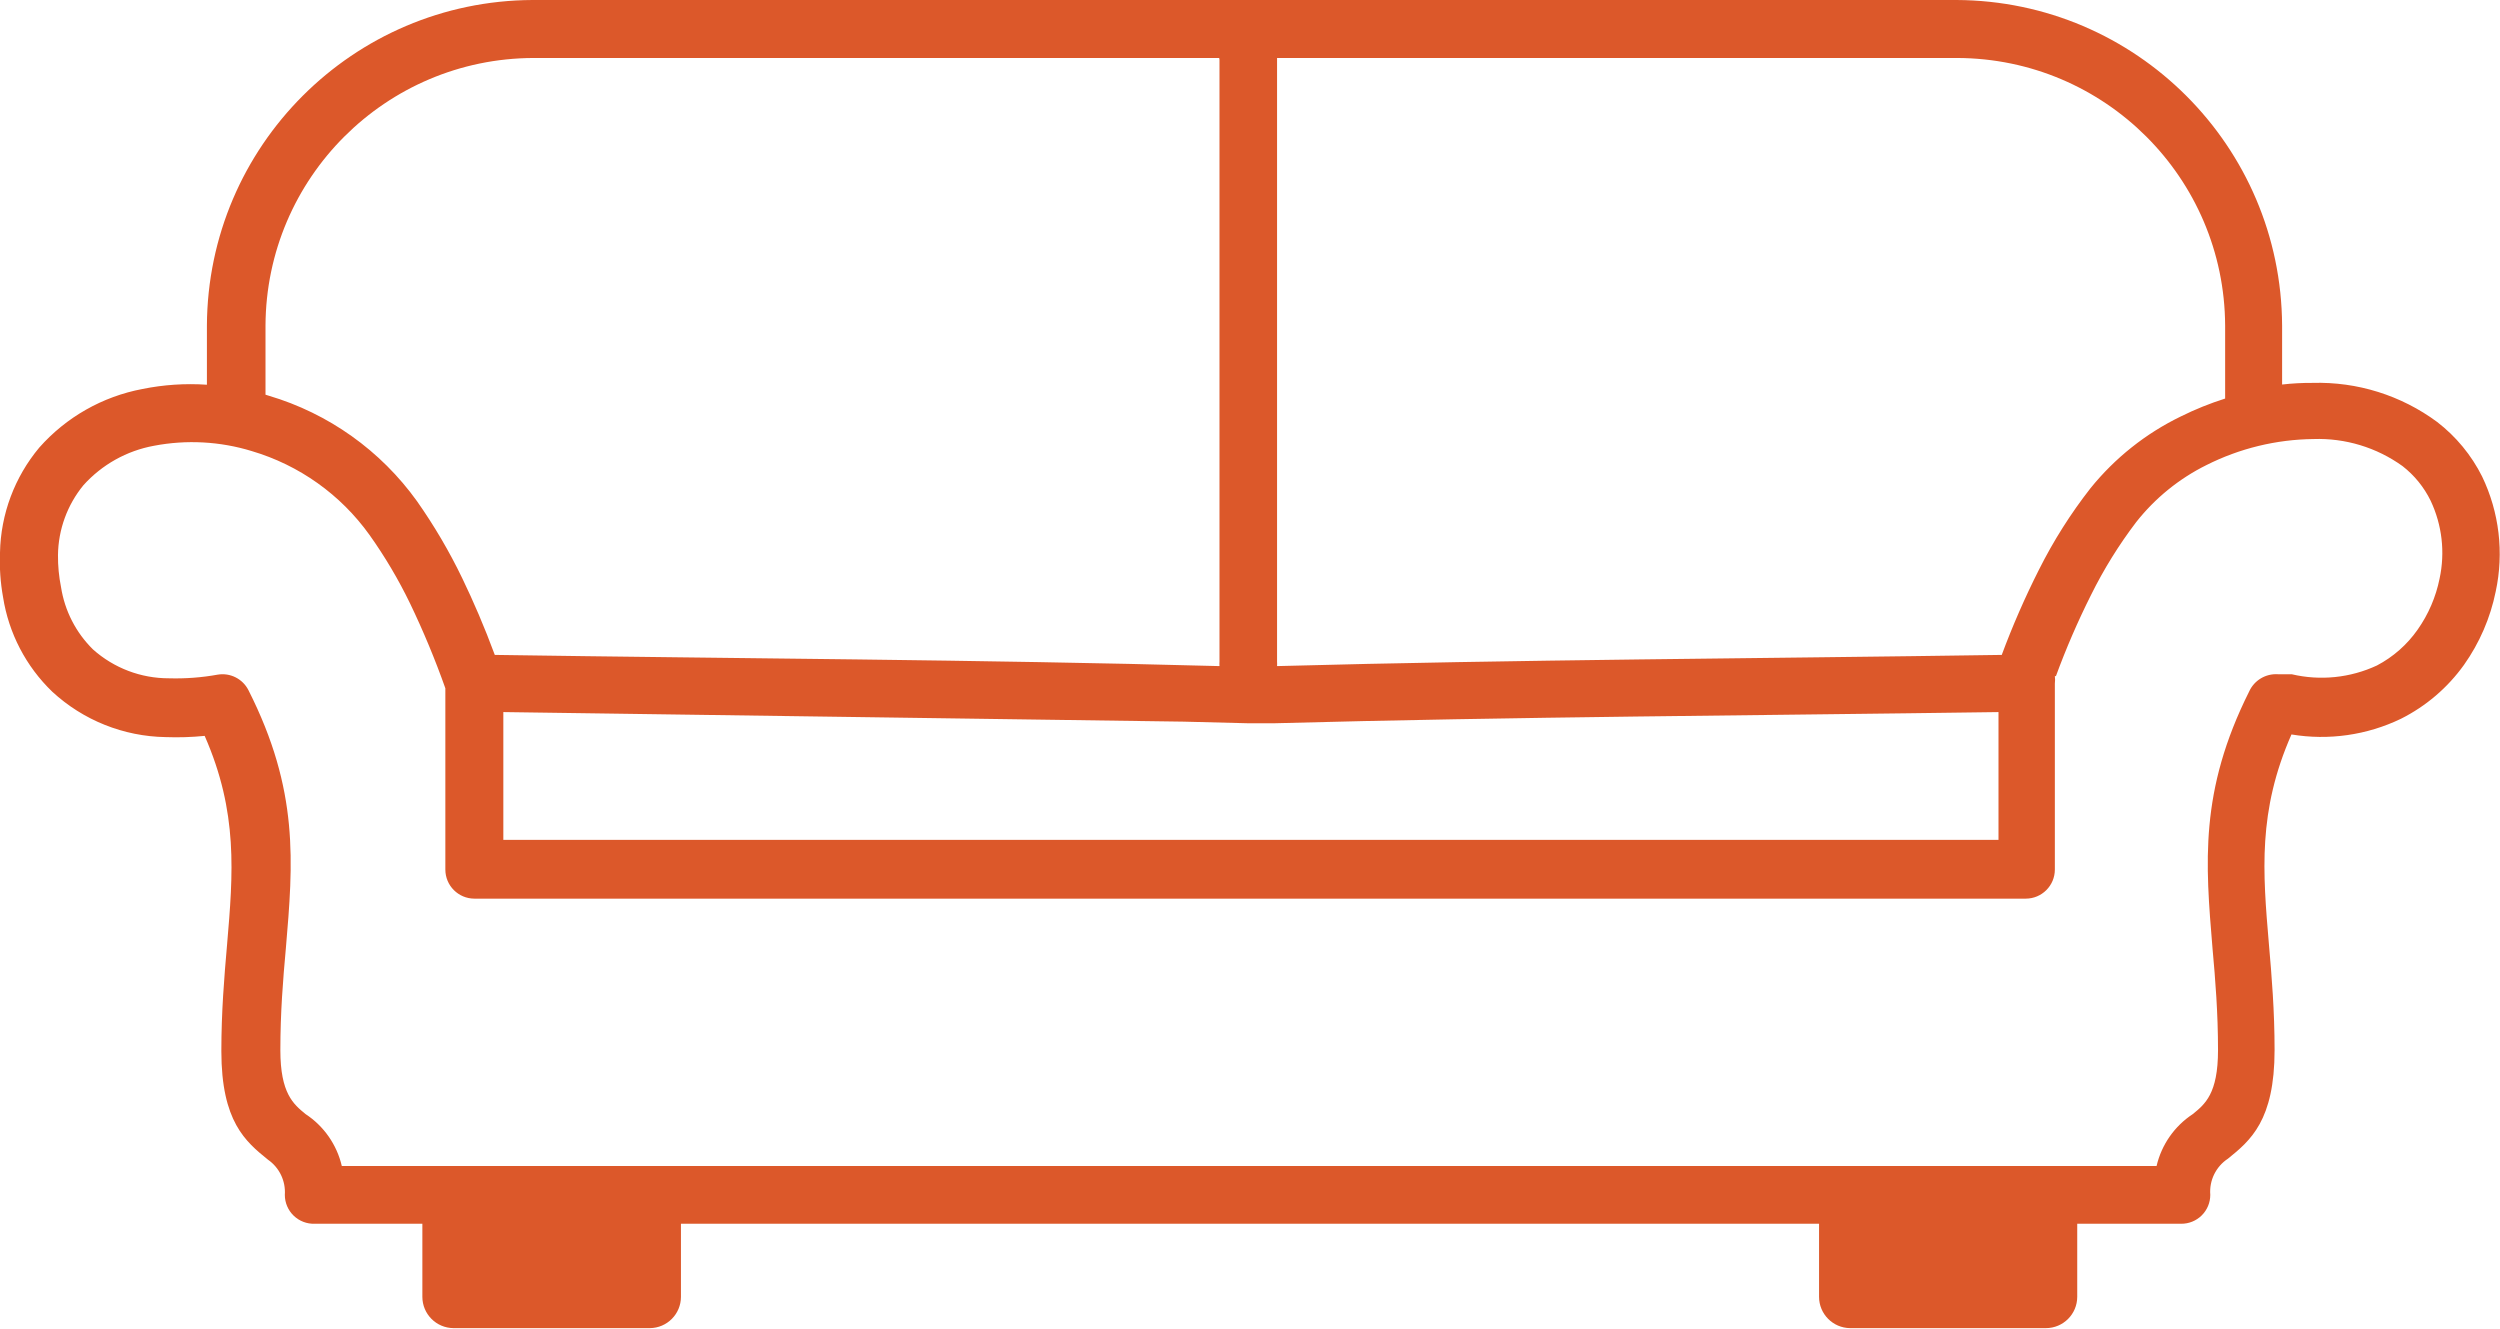
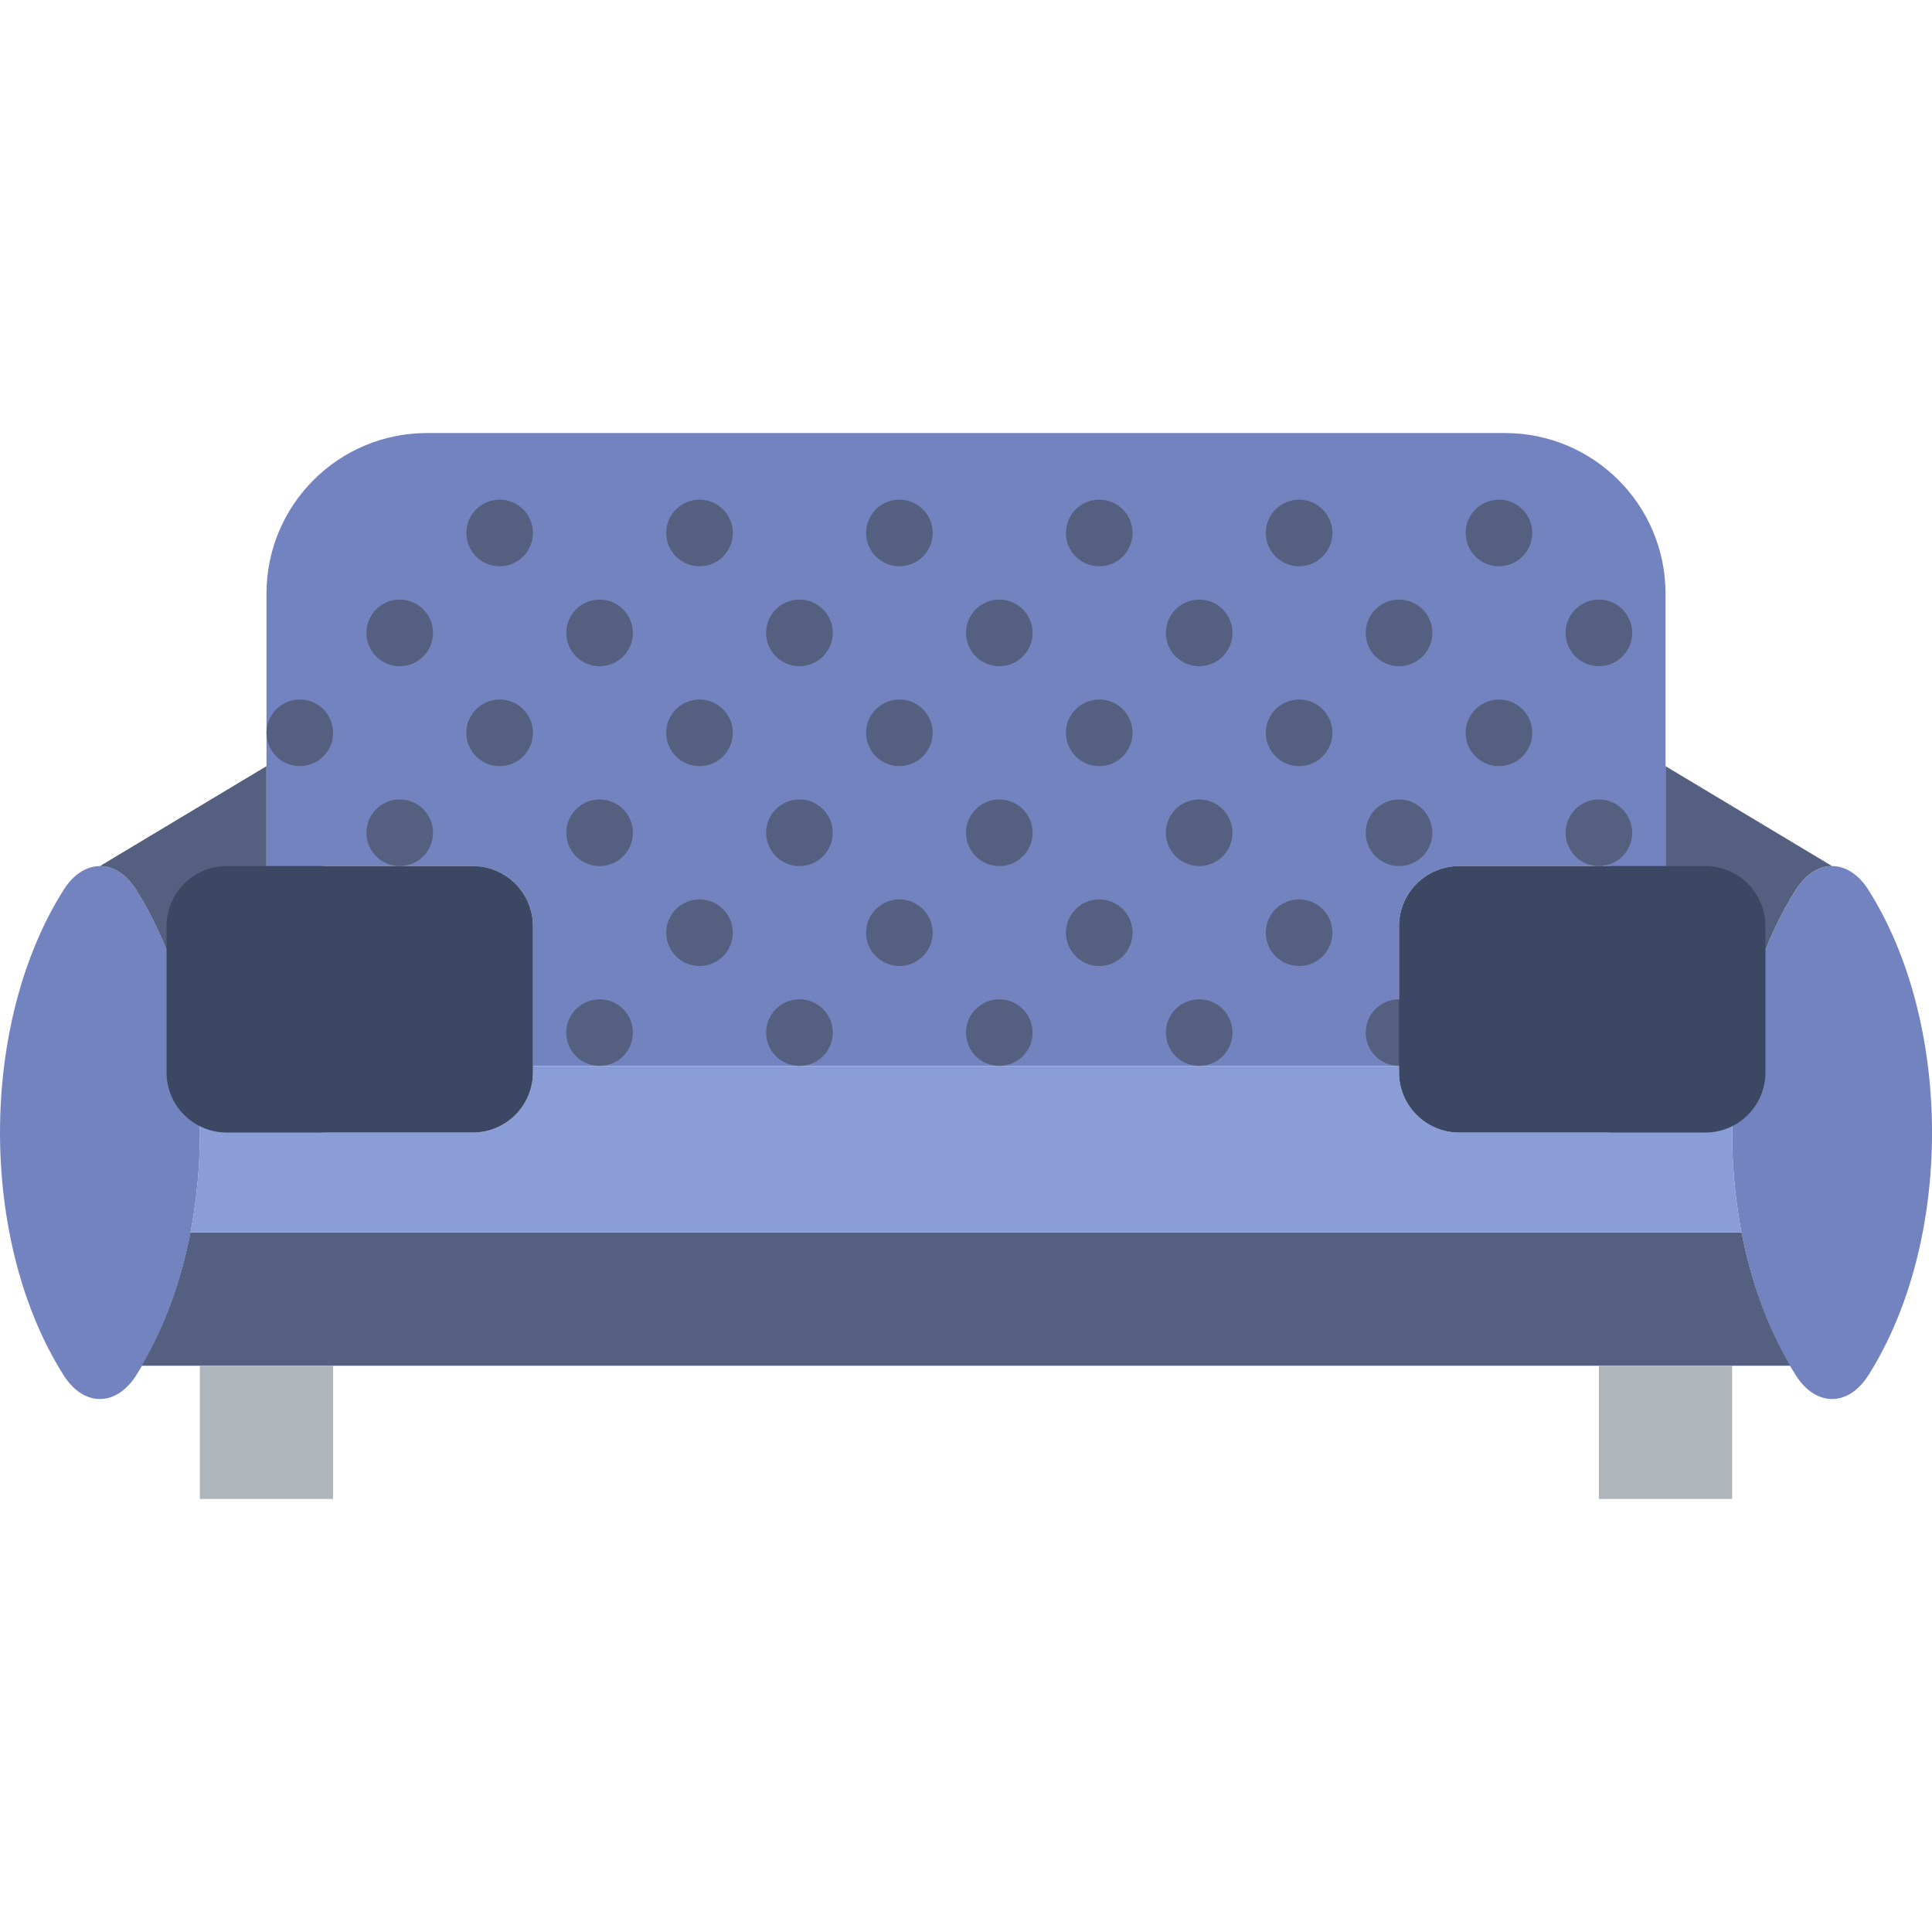
- <svg xmlns="http://www.w3.org/2000/svg" id="Layer_1" data-name="Layer 1" viewBox="0 0 122.88 65.28">
-   <path fill="#dc582a" d="M14,58.73A1.94,1.94,0,0,0,13.17,57c-1.1-.89-2.29-1.87-2.29-5.34,0-1.92.14-3.62.28-5.22.3-3.52.55-6.51-1.1-10.27a14.07,14.07,0,0,1-1.92.06A8.41,8.41,0,0,1,2.57,34,8.22,8.22,0,0,1,.15,29.35,10,10,0,0,1,0,27.16,8.3,8.3,0,0,1,1.93,22,9,9,0,0,1,7,19.12a11.87,11.87,0,0,1,3.17-.21V16a16.08,16.08,0,0,1,16-16h70a16.08,16.08,0,0,1,16,16V18.9a12.51,12.51,0,0,1,1.49-.08,9.82,9.82,0,0,1,6.13,1.92A7.78,7.78,0,0,1,122,23.42a8.78,8.78,0,0,1,.67,5.65,9.52,9.52,0,0,1-1.56,3.61,8.5,8.5,0,0,1-3.1,2.65,9,9,0,0,1-5.38.77c-1.66,3.77-1.41,6.76-1.11,10.29.14,1.6.28,3.3.28,5.22,0,3.47-1.19,4.45-2.29,5.34a1.94,1.94,0,0,0-.87,1.78,1.42,1.42,0,0,1-1.43,1.42h-5.11s0,.08,0,.11v3.48a1.54,1.54,0,0,1-1.54,1.54H90.94a1.54,1.54,0,0,1-1.53-1.54V60.15H33.47v3.59a1.54,1.54,0,0,1-1.53,1.54H22.29a1.54,1.54,0,0,1-1.53-1.54V60.15H15.47A1.42,1.42,0,0,1,14,58.73Zm87-25.51a1.58,1.58,0,0,1,0,.38v9.14a1.43,1.43,0,0,1-1.43,1.43H23.32a1.43,1.43,0,0,1-1.43-1.43V33.83a42.1,42.1,0,0,0-1.73-4.16,23.39,23.39,0,0,0-2-3.38,10.93,10.93,0,0,0-5.79-4.12,10,10,0,0,0-4.8-.26A6.15,6.15,0,0,0,4.1,23.85a5.52,5.52,0,0,0-1.25,3.43A7.67,7.67,0,0,0,3,28.86a5.48,5.48,0,0,0,1.57,3.06,5.59,5.59,0,0,0,3.74,1.42,11.53,11.53,0,0,0,2.39-.18,1.43,1.43,0,0,1,1.51.76c2.5,4.94,2.2,8.47,1.84,12.7-.14,1.53-.27,3.16-.27,5,0,2.12.64,2.65,1.24,3.14a4.19,4.19,0,0,1,1.78,2.55H106a4.19,4.19,0,0,1,1.78-2.55c.6-.49,1.24-1,1.24-3.14,0-1.83-.13-3.46-.27-5-.35-4.21-.65-7.73,1.8-12.63a1.45,1.45,0,0,1,1.41-.85l.5,0,.18,0a6.43,6.43,0,0,0,4.19-.43,5.63,5.63,0,0,0,2-1.76,6.61,6.61,0,0,0,1.08-2.51,6,6,0,0,0-.44-3.83,4.86,4.86,0,0,0-1.38-1.7,7.08,7.08,0,0,0-4.38-1.33,12,12,0,0,0-5.26,1.28A10.13,10.13,0,0,0,105,25.66a22.13,22.13,0,0,0-2.22,3.58,38.3,38.3,0,0,0-1.73,4ZM24.74,35v6.28H98.23V35c-11.86.17-23.75.23-35.6.55l-1.28,0h0l-3.18-.08L24.74,35ZM59.93,2.91V2.85H26.22A13.21,13.21,0,0,0,13.05,16V19.4l.16.05a13.79,13.79,0,0,1,7.29,5.19,26.91,26.91,0,0,1,2.22,3.78c.55,1.14,1.09,2.39,1.6,3.77,11.86.18,23.77.23,35.62.55a1.55,1.55,0,0,1,0-.22V2.91Zm2.84-.06V32.52a1.5,1.5,0,0,1,0,.22c11.85-.32,23.76-.37,35.62-.55A40.78,40.78,0,0,1,100.22,28a23.9,23.9,0,0,1,2.53-4,13,13,0,0,1,4.44-3.53,15.28,15.28,0,0,1,2.18-.88V16A13.21,13.21,0,0,0,96.2,2.85Z" />
+ <svg xmlns="http://www.w3.org/2000/svg" version="1.1" id="Capa_1" x="0px" y="0px" viewBox="0 0 58 58" style="enable-background:new 0 0 58 58;" xml:space="preserve">
+   <path style="fill:#7383BF;" d="M1.912,41.288L1.912,41.288c-2.549-4.025-2.549-10.551,0-14.576l0,0c0.601-0.949,1.576-0.949,2.177,0  l0,0c2.549,4.025,2.549,10.551,0,14.576l0,0C3.487,42.237,2.513,42.237,1.912,41.288z" />
+   <path style="fill:#7383BF;" d="M53.912,41.288L53.912,41.288c-2.549-4.025-2.549-10.551,0-14.576l0,0  c0.601-0.949,1.576-0.949,2.177,0l0,0c2.549,4.025,2.549,10.551,0,14.576l0,0C55.487,42.237,54.513,42.237,53.912,41.288z" />
+   <g>
+     <path style="fill:#556080;" d="M4.253,41h49.493c-0.693-1.18-1.185-2.548-1.463-4H5.717C5.438,38.452,4.947,39.82,4.253,41z" />
+   </g>
+   <path style="fill:#556080;" d="M53.911,26.712L53.911,26.712C54.212,26.237,54.606,26,55,26l-5-3v9h2.124  C52.366,30.063,52.961,28.213,53.911,26.712z" />
+   <path style="fill:#556080;" d="M4.088,26.712L4.088,26.712C5.039,28.213,5.634,30.063,5.876,32H8v-9l-5,3  C3.394,26,3.788,26.237,4.088,26.712z" />
+   <rect x="6" y="41" style="fill:#AFB6BB;" width="4" height="4" />
+   <rect x="48" y="41" style="fill:#AFB6BB;" width="4" height="4" />
+   <path style="fill:#7383BF;" d="M45.18,13H12.82C10.158,13,8,15.158,8,17.82v9.987C8,26.809,8.809,26,9.807,26h4.386  C15.191,26,16,26.809,16,27.807V32h26v-4.193C42,26.809,42.809,26,43.807,26h4.386C49.191,26,50,26.809,50,27.807V17.82  C50,15.158,47.842,13,45.18,13z" />
+   <path style="fill:#8B9DD6;" d="M52.283,37c-0.312-1.624-0.365-3.344-0.159-5H50v0.193C50,33.191,49.191,34,48.193,34h-4.386  C42.809,34,42,33.191,42,32.193V32H16v0.193C16,33.191,15.191,34,14.193,34H9.807C8.809,34,8,33.191,8,32.193V32H5.876  c0.206,1.656,0.153,3.376-0.159,5H52.283z" />
+   <g>
+     <circle style="fill:#556080;" cx="15" cy="16" r="1" />
+     <circle style="fill:#556080;" cx="12" cy="19" r="1" />
+     <circle style="fill:#556080;" cx="18" cy="19" r="1" />
+     <circle style="fill:#556080;" cx="21" cy="16" r="1" />
+     <circle style="fill:#556080;" cx="27" cy="16" r="1" />
+     <circle style="fill:#556080;" cx="24" cy="19" r="1" />
+     <circle style="fill:#556080;" cx="30" cy="19" r="1" />
+     <circle style="fill:#556080;" cx="33" cy="16" r="1" />
+     <circle style="fill:#556080;" cx="39" cy="16" r="1" />
+     <circle style="fill:#556080;" cx="36" cy="19" r="1" />
+     <circle style="fill:#556080;" cx="42" cy="19" r="1" />
+     <circle style="fill:#556080;" cx="45" cy="16" r="1" />
+     <circle style="fill:#556080;" cx="48" cy="19" r="1" />
+     <circle style="fill:#556080;" cx="9" cy="22" r="1" />
+     <circle style="fill:#556080;" cx="15" cy="22" r="1" />
+     <circle style="fill:#556080;" cx="12" cy="25" r="1" />
+     <circle style="fill:#556080;" cx="18" cy="25" r="1" />
+     <circle style="fill:#556080;" cx="18" cy="31" r="1" />
+     <circle style="fill:#556080;" cx="21" cy="22" r="1" />
+     <circle style="fill:#556080;" cx="27" cy="22" r="1" />
+     <circle style="fill:#556080;" cx="21" cy="28" r="1" />
+     <circle style="fill:#556080;" cx="27" cy="28" r="1" />
+     <circle style="fill:#556080;" cx="24" cy="25" r="1" />
+     <circle style="fill:#556080;" cx="30" cy="25" r="1" />
+     <circle style="fill:#556080;" cx="24" cy="31" r="1" />
+     <circle style="fill:#556080;" cx="30" cy="31" r="1" />
+     <circle style="fill:#556080;" cx="33" cy="22" r="1" />
+     <circle style="fill:#556080;" cx="39" cy="22" r="1" />
+     <circle style="fill:#556080;" cx="33" cy="28" r="1" />
+     <circle style="fill:#556080;" cx="39" cy="28" r="1" />
+     <circle style="fill:#556080;" cx="36" cy="25" r="1" />
+     <circle style="fill:#556080;" cx="42" cy="25" r="1" />
+     <circle style="fill:#556080;" cx="36" cy="31" r="1" />
+     <circle style="fill:#556080;" cx="42" cy="31" r="1" />
+     <circle style="fill:#556080;" cx="45" cy="22" r="1" />
+     <circle style="fill:#556080;" cx="48" cy="25" r="1" />
+   </g>
+   <path style="fill:#3B4763;" d="M51.193,34h-7.386C42.809,34,42,33.191,42,32.193v-4.386C42,26.809,42.809,26,43.807,26h7.386  C52.191,26,53,26.809,53,27.807v4.386C53,33.191,52.191,34,51.193,34z" />
+   <path style="fill:#3B4763;" d="M14.193,34H6.807C5.809,34,5,33.191,5,32.193v-4.386C5,26.809,5.809,26,6.807,26h7.386  C15.191,26,16,26.809,16,27.807v4.386C16,33.191,15.191,34,14.193,34z" />
+   <g>
+ </g>
+   <g>
+ </g>
+   <g>
+ </g>
+   <g>
+ </g>
+   <g>
+ </g>
+   <g>
+ </g>
+   <g>
+ </g>
+   <g>
+ </g>
+   <g>
+ </g>
+   <g>
+ </g>
+   <g>
+ </g>
+   <g>
+ </g>
+   <g>
+ </g>
+   <g>
+ </g>
+   <g>
+ </g>
</svg>
